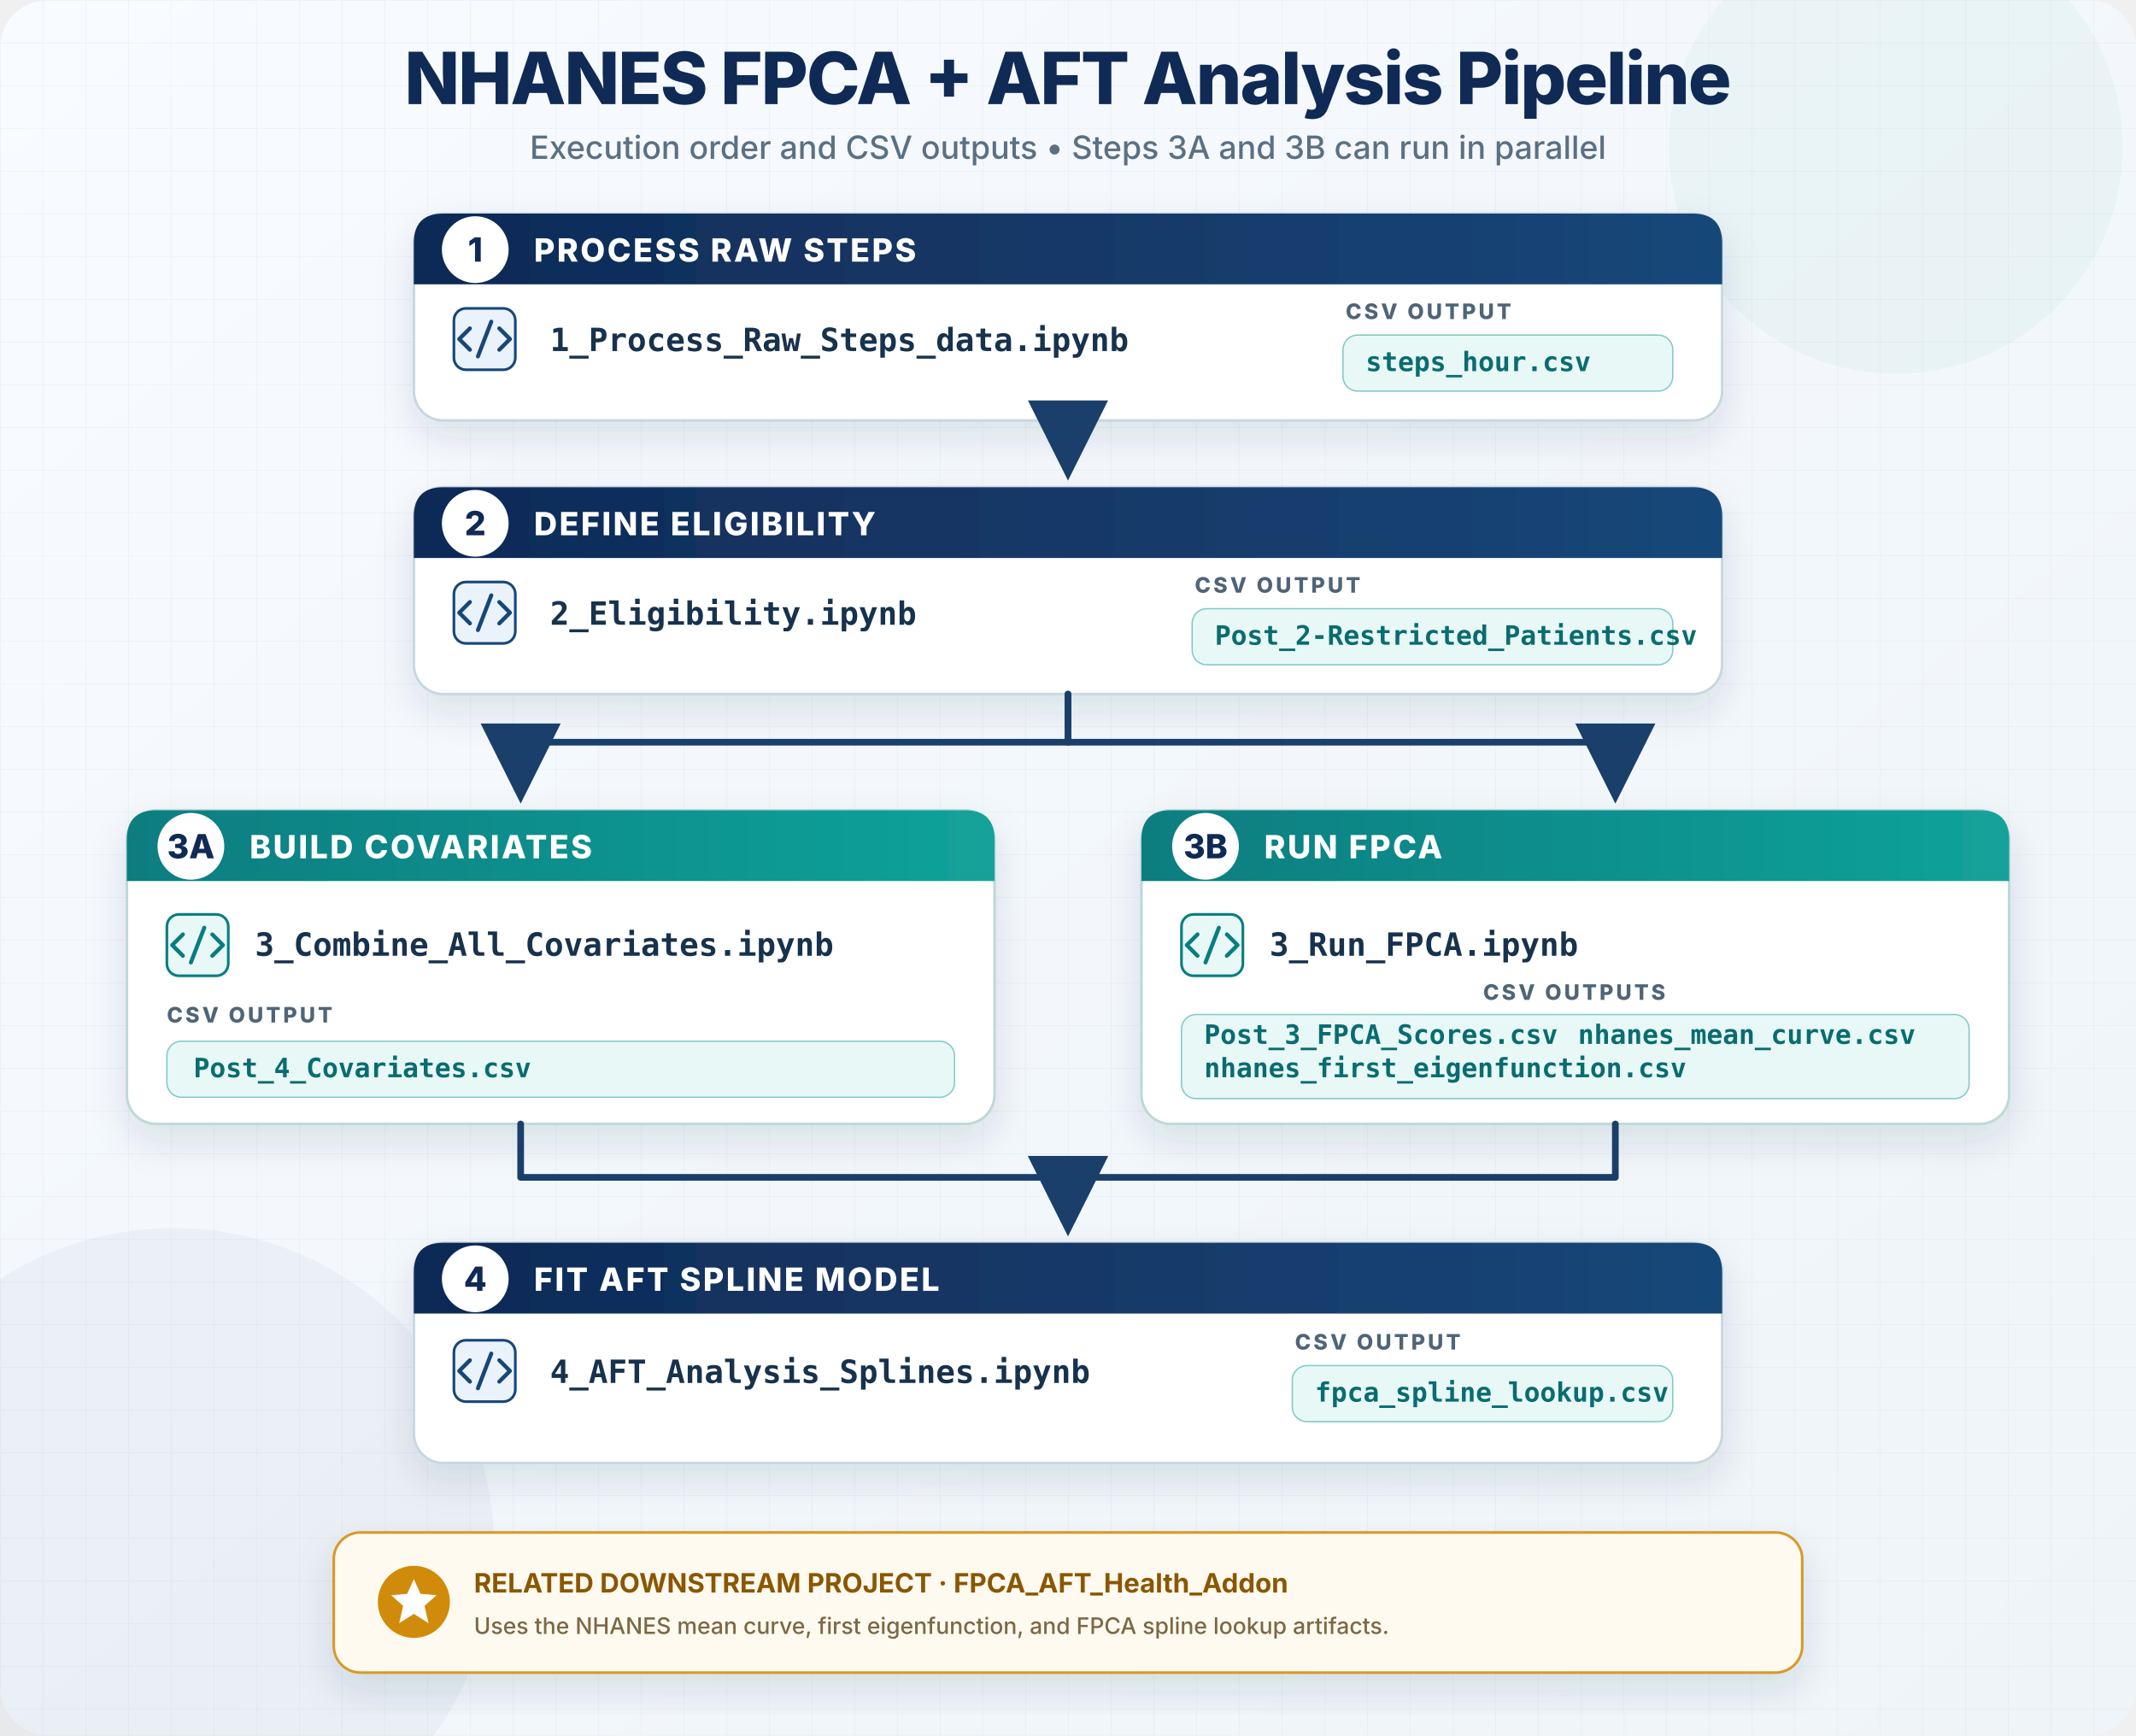
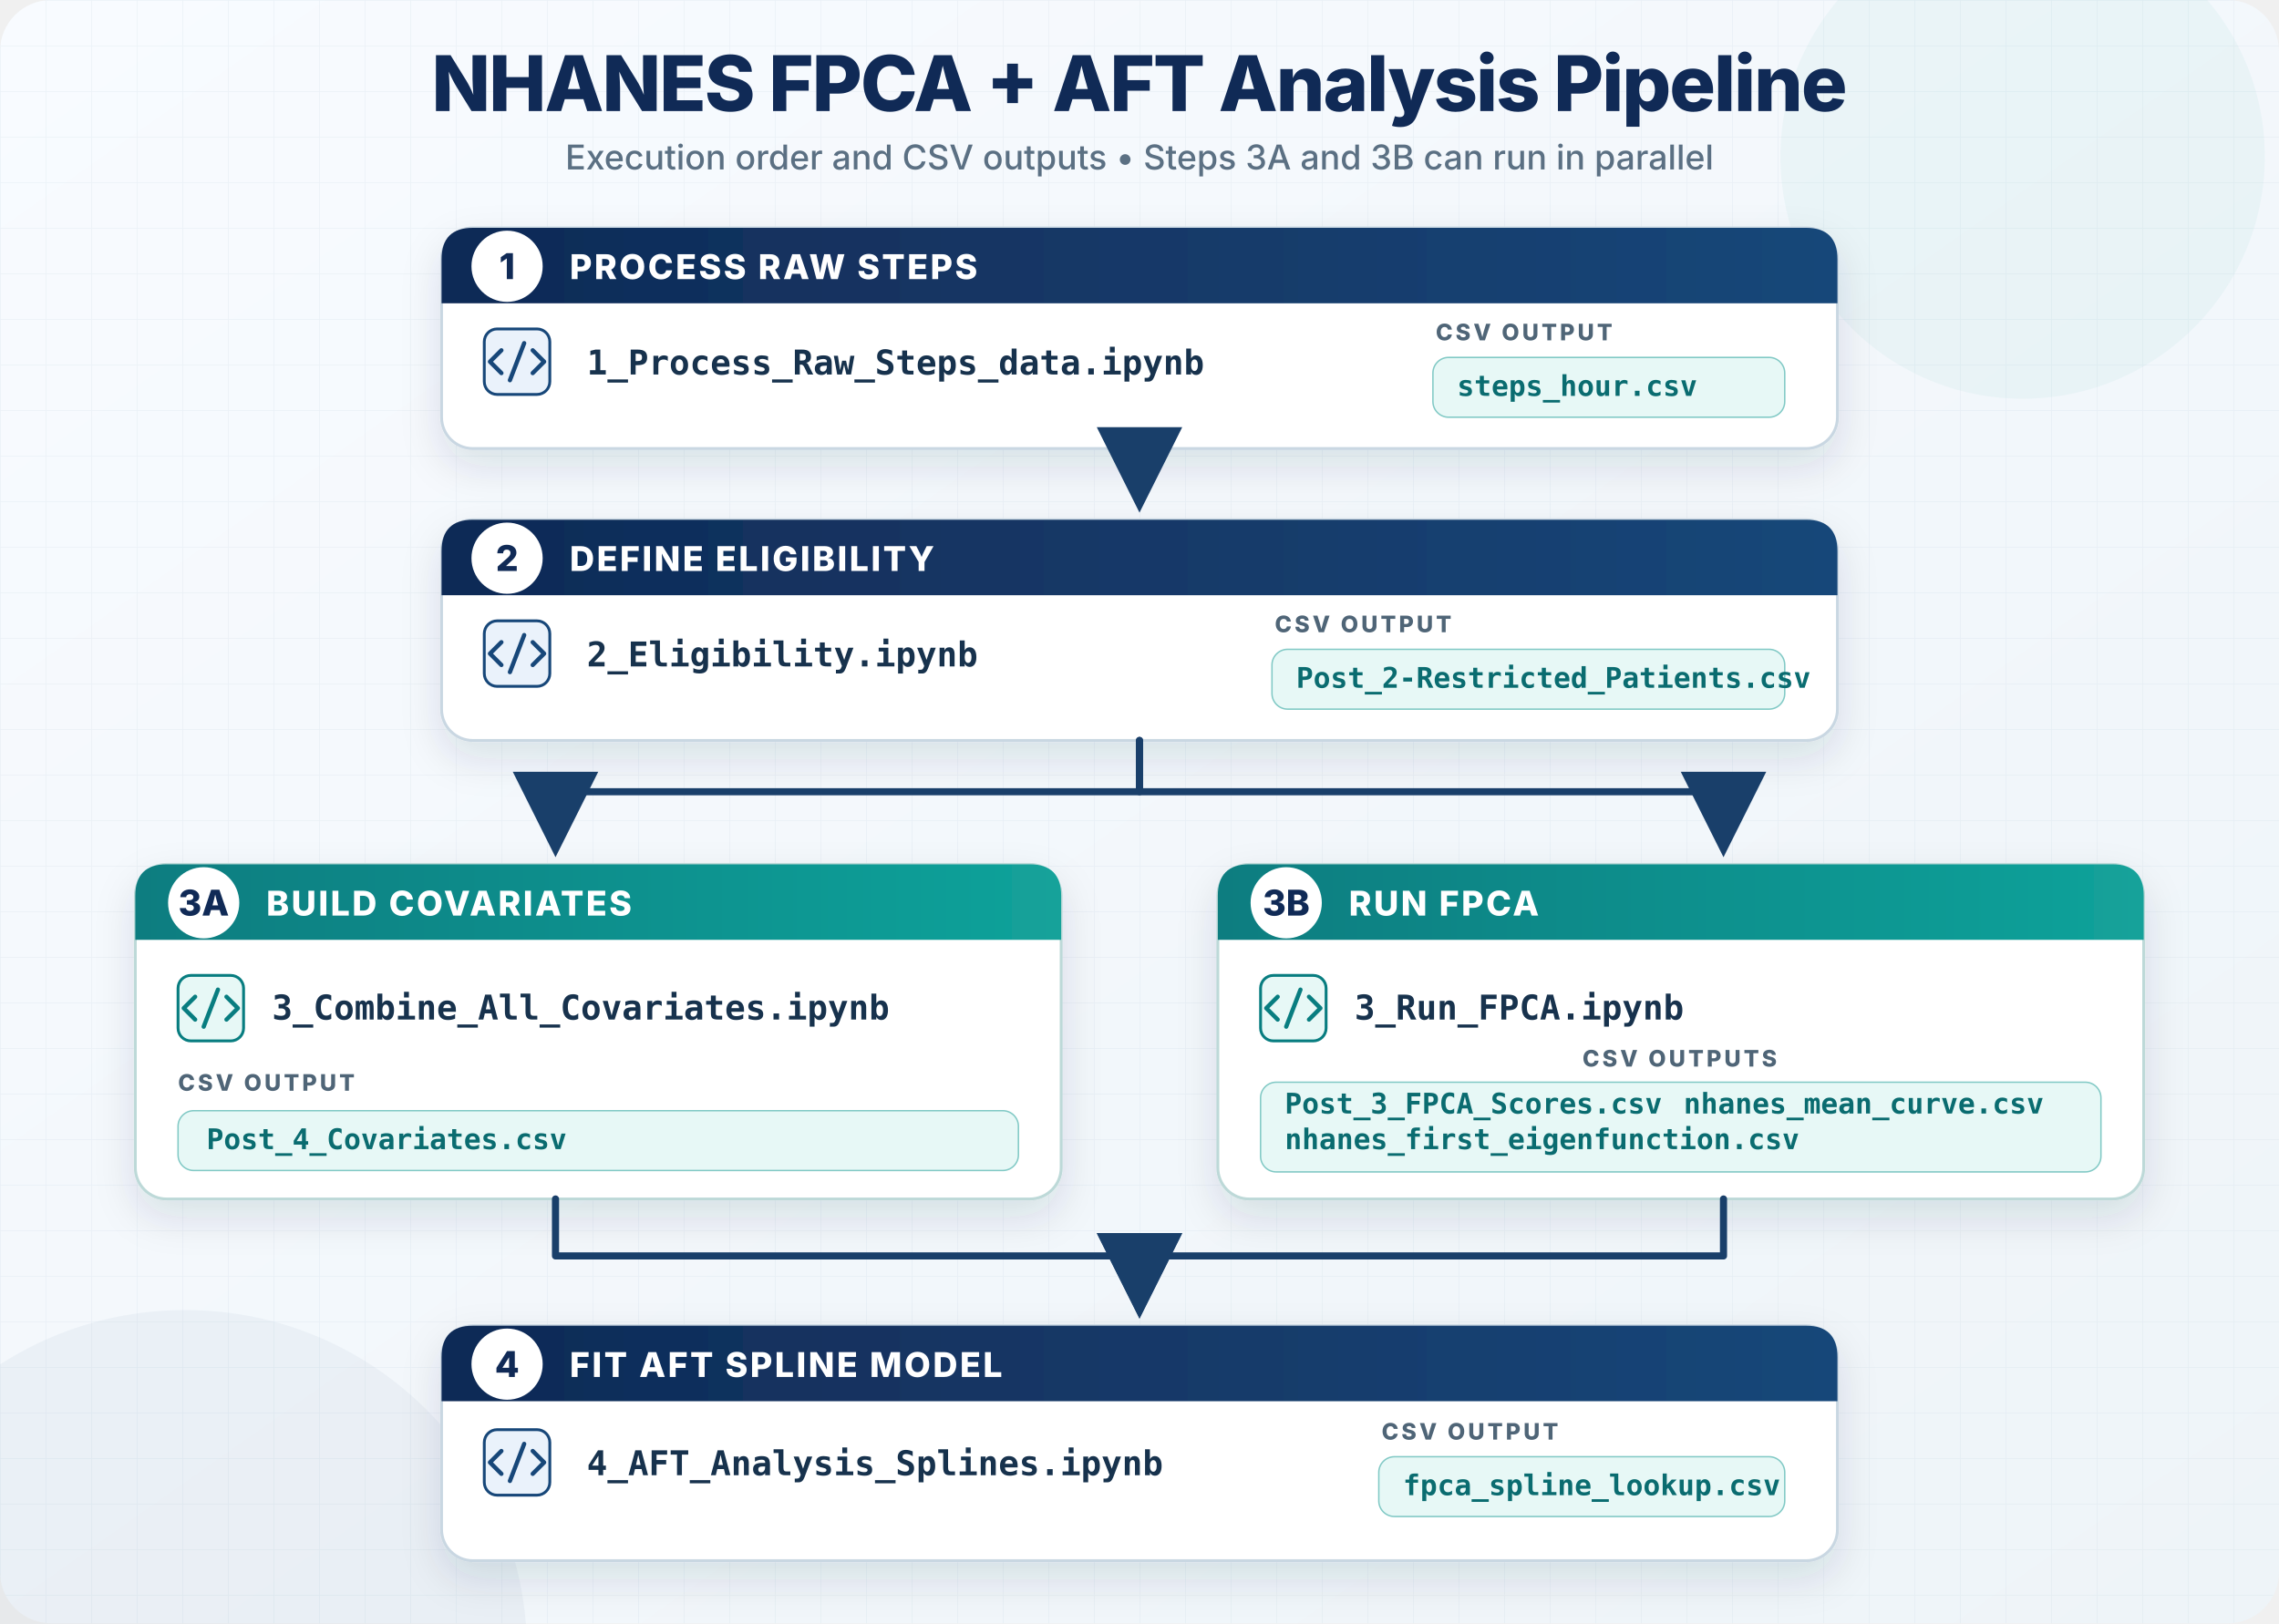
- <svg xmlns="http://www.w3.org/2000/svg" width="1600" height="1300" viewBox="0 0 1600 1300" role="img" aria-labelledby="title description">
+ <svg xmlns="http://www.w3.org/2000/svg" width="1600" height="1140" viewBox="0 0 1600 1140" role="img" aria-labelledby="title description">
  <defs>
    <linearGradient id="page" x1="0" y1="0" x2="1" y2="1">
      <stop offset="0" stop-color="#f8fbff" />
      <stop offset="1" stop-color="#eef4f8" />
    </linearGradient>
    <linearGradient id="navy" x1="0" y1="0" x2="1" y2="0">
      <stop offset="0" stop-color="#102a56" />
      <stop offset="1" stop-color="#174779" />
    </linearGradient>
    <linearGradient id="teal" x1="0" y1="0" x2="1" y2="0">
      <stop offset="0" stop-color="#087d80" />
      <stop offset="1" stop-color="#12a29a" />
    </linearGradient>
    <pattern id="grid" width="32" height="32" patternUnits="userSpaceOnUse">
      <path d="M32 0H0V32" fill="none" stroke="#bfd0de" stroke-width="1" opacity="0.22" />
    </pattern>
    <filter id="shadow" x="-20%" y="-20%" width="140%" height="150%">
      <feDropShadow dx="0" dy="12" stdDeviation="14" flood-color="#112b46" flood-opacity="0.12" />
    </filter>
    <marker id="arrow" markerWidth="12" markerHeight="12" refX="10" refY="6" orient="auto">
      <path d="M0 0L12 6L0 12Z" fill="#193f6a" />
    </marker>
    <style>
      .sans { font-family: Inter, "Segoe UI", Arial, sans-serif; }
      .mono { font-family: "Cascadia Mono", "SFMono-Regular", Consolas, monospace; }
      .title { font: 800 54px Inter, "Segoe UI", Arial, sans-serif; letter-spacing: -1.2px; fill: #102a56; }
      .subtitle { font: 500 24px Inter, "Segoe UI", Arial, sans-serif; fill: #5b7083; }
      .header { font: 800 24px Inter, "Segoe UI", Arial, sans-serif; letter-spacing: 1.6px; fill: #fff; }
      .number { font: 800 25px Inter, "Segoe UI", Arial, sans-serif; fill: #102a56; }
      .filename { font: 600 24px "Cascadia Mono", "SFMono-Regular", Consolas, monospace; fill: #17324d; }
      .output-label { font: 800 16px Inter, "Segoe UI", Arial, sans-serif; letter-spacing: 2px; fill: #4f6577; }
      .output { font: 600 20px "Cascadia Mono", "SFMono-Regular", Consolas, monospace; fill: #0a6c70; }
-       .note { font: 700 20px Inter, "Segoe UI", Arial, sans-serif; fill: #8a5700; }
-       .note-small { font: 500 17px Inter, "Segoe UI", Arial, sans-serif; fill: #7c6844; }
      .arrow { fill: none; stroke: #193f6a; stroke-width: 5; stroke-linecap: round; stroke-linejoin: round; marker-end: url(#arrow); }
    </style>
  </defs>
-   <rect width="1600" height="1300" rx="36" fill="url(#page)" />
-   <rect width="1600" height="1300" rx="36" fill="url(#grid)" />
+   <rect width="1600" height="1140" rx="36" fill="url(#page)" />
+   <rect width="1600" height="1140" rx="36" fill="url(#grid)" />
  <circle cx="1420" cy="110" r="170" fill="#1aa49b" opacity="0.05" />
  <circle cx="130" cy="1160" r="240" fill="#174779" opacity="0.045" />
  <text x="800" y="78" text-anchor="middle" class="title">NHANES FPCA + AFT Analysis Pipeline</text>
  <text x="800" y="119" text-anchor="middle" class="subtitle">Execution order and CSV outputs • Steps 3A and 3B can run in parallel</text>
  <g filter="url(#shadow)">
    <rect x="310" y="160" width="980" height="155" rx="22" fill="#fff" stroke="#c9d7e2" stroke-width="2" />
    <path d="M332 160H1268Q1290 160 1290 182V213H310V182Q310 160 332 160Z" fill="url(#navy)" />
  </g>
  <circle cx="356" cy="187" r="25" fill="#fff" />
  <text x="356" y="196" text-anchor="middle" class="number">1</text>
  <text x="400" y="196" class="header">PROCESS RAW STEPS</text>
  <rect x="340" y="231" width="46" height="46" rx="9" fill="#eaf2fb" stroke="#174779" stroke-width="2" />
  <path d="M352 246L344 254L352 262M374 246L382 254L374 262M368 241L358 267" fill="none" stroke="#174779" stroke-width="3" stroke-linecap="round" stroke-linejoin="round" />
  <text x="412" y="263" class="filename">1_Process_Raw_Steps_data.ipynb</text>
  <text x="1008" y="239" class="output-label">CSV OUTPUT</text>
  <rect x="1006" y="251" width="247" height="42" rx="11" fill="#e7f8f6" stroke="#81c9c5" />
  <text x="1023" y="278" class="output">steps_hour.csv</text>
  <path d="M800 315V350" class="arrow" />
  <g filter="url(#shadow)">
    <rect x="310" y="365" width="980" height="155" rx="22" fill="#fff" stroke="#c9d7e2" stroke-width="2" />
    <path d="M332 365H1268Q1290 365 1290 387V418H310V387Q310 365 332 365Z" fill="url(#navy)" />
  </g>
  <circle cx="356" cy="392" r="25" fill="#fff" />
  <text x="356" y="401" text-anchor="middle" class="number">2</text>
  <text x="400" y="401" class="header">DEFINE ELIGIBILITY</text>
  <rect x="340" y="436" width="46" height="46" rx="9" fill="#eaf2fb" stroke="#174779" stroke-width="2" />
  <path d="M352 451L344 459L352 467M374 451L382 459L374 467M368 446L358 472" fill="none" stroke="#174779" stroke-width="3" stroke-linecap="round" stroke-linejoin="round" />
  <text x="412" y="468" class="filename">2_Eligibility.ipynb</text>
  <text x="895" y="444" class="output-label">CSV OUTPUT</text>
  <rect x="893" y="456" width="360" height="42" rx="11" fill="#e7f8f6" stroke="#81c9c5" />
  <text x="910" y="483" class="output">Post_2-Restricted_Patients.csv</text>
  <path d="M800 520V556H390V592" class="arrow" />
  <path d="M800 520V556H1210V592" class="arrow" />
  <g filter="url(#shadow)">
    <rect x="95" y="607" width="650" height="235" rx="22" fill="#fff" stroke="#bdd9d8" stroke-width="2" />
    <path d="M117 607H723Q745 607 745 629V660H95V629Q95 607 117 607Z" fill="url(#teal)" />
  </g>
  <circle cx="143" cy="634" r="25" fill="#fff" />
  <text x="143" y="643" text-anchor="middle" class="number">3A</text>
  <text x="187" y="643" class="header">BUILD COVARIATES</text>
  <rect x="125" y="685" width="46" height="46" rx="9" fill="#e7f8f6" stroke="#087d80" stroke-width="2" />
  <path d="M137 700L129 708L137 716M159 700L167 708L159 716M153 695L143 721" fill="none" stroke="#087d80" stroke-width="3" stroke-linecap="round" stroke-linejoin="round" />
  <text x="191" y="716" class="filename" font-size="21">3_Combine_All_Covariates.ipynb</text>
  <text x="125" y="766" class="output-label">CSV OUTPUT</text>
  <rect x="125" y="780" width="590" height="42" rx="11" fill="#e7f8f6" stroke="#81c9c5" />
  <text x="145" y="807" class="output">Post_4_Covariates.csv</text>
  <g filter="url(#shadow)">
    <rect x="855" y="607" width="650" height="235" rx="22" fill="#fff" stroke="#bdd9d8" stroke-width="2" />
    <path d="M877 607H1483Q1505 607 1505 629V660H855V629Q855 607 877 607Z" fill="url(#teal)" />
  </g>
  <circle cx="903" cy="634" r="25" fill="#fff" />
  <text x="903" y="643" text-anchor="middle" class="number">3B</text>
  <text x="947" y="643" class="header">RUN FPCA</text>
  <rect x="885" y="685" width="46" height="46" rx="9" fill="#e7f8f6" stroke="#087d80" stroke-width="2" />
  <path d="M897 700L889 708L897 716M919 700L927 708L919 716M913 695L903 721" fill="none" stroke="#087d80" stroke-width="3" stroke-linecap="round" stroke-linejoin="round" />
  <text x="951" y="716" class="filename">3_Run_FPCA.ipynb</text>
  <text x="1111" y="749" class="output-label">CSV OUTPUTS</text>
  <rect x="885" y="760" width="590" height="63" rx="11" fill="#e7f8f6" stroke="#81c9c5" />
  <text x="902" y="782" class="output" font-size="17">Post_3_FPCA_Scores.csv</text>
  <text x="1182" y="782" class="output" font-size="17">nhanes_mean_curve.csv</text>
  <text x="902" y="807" class="output" font-size="17">nhanes_first_eigenfunction.csv</text>
  <path d="M390 842V882H800V916" class="arrow" />
  <path d="M1210 842V882H800V916" class="arrow" />
  <g filter="url(#shadow)">
    <rect x="310" y="931" width="980" height="165" rx="22" fill="#fff" stroke="#c9d7e2" stroke-width="2" />
    <path d="M332 931H1268Q1290 931 1290 953V984H310V953Q310 931 332 931Z" fill="url(#navy)" />
  </g>
  <circle cx="356" cy="958" r="25" fill="#fff" />
  <text x="356" y="967" text-anchor="middle" class="number">4</text>
  <text x="400" y="967" class="header">FIT AFT SPLINE MODEL</text>
  <rect x="340" y="1004" width="46" height="46" rx="9" fill="#eaf2fb" stroke="#174779" stroke-width="2" />
  <path d="M352 1019L344 1027L352 1035M374 1019L382 1027L374 1035M368 1014L358 1040" fill="none" stroke="#174779" stroke-width="3" stroke-linecap="round" stroke-linejoin="round" />
  <text x="412" y="1036" class="filename">4_AFT_Analysis_Splines.ipynb</text>
  <text x="970" y="1011" class="output-label">CSV OUTPUT</text>
  <rect x="968" y="1023" width="285" height="42" rx="11" fill="#e7f8f6" stroke="#81c9c5" />
  <text x="985" y="1050" class="output">fpca_spline_lookup.csv</text>
-   <g filter="url(#shadow)">
-     <rect x="250" y="1148" width="1100" height="105" rx="20" fill="#fffaf0" stroke="#d89a2b" stroke-width="2" />
-   </g>
-   <circle cx="310" cy="1200" r="27" fill="#d18b0b" />
-   <path d="M310 1183L315 1194L327 1195L318 1203L321 1216L310 1209L299 1216L302 1203L293 1195L305 1194Z" fill="#fff" />
-   <text x="355" y="1193" class="note">RELATED DOWNSTREAM PROJECT · FPCA_AFT_Health_Addon</text>
-   <text x="355" y="1224" class="note-small">Uses the NHANES mean curve, first eigenfunction, and FPCA spline lookup artifacts.</text>
</svg>
